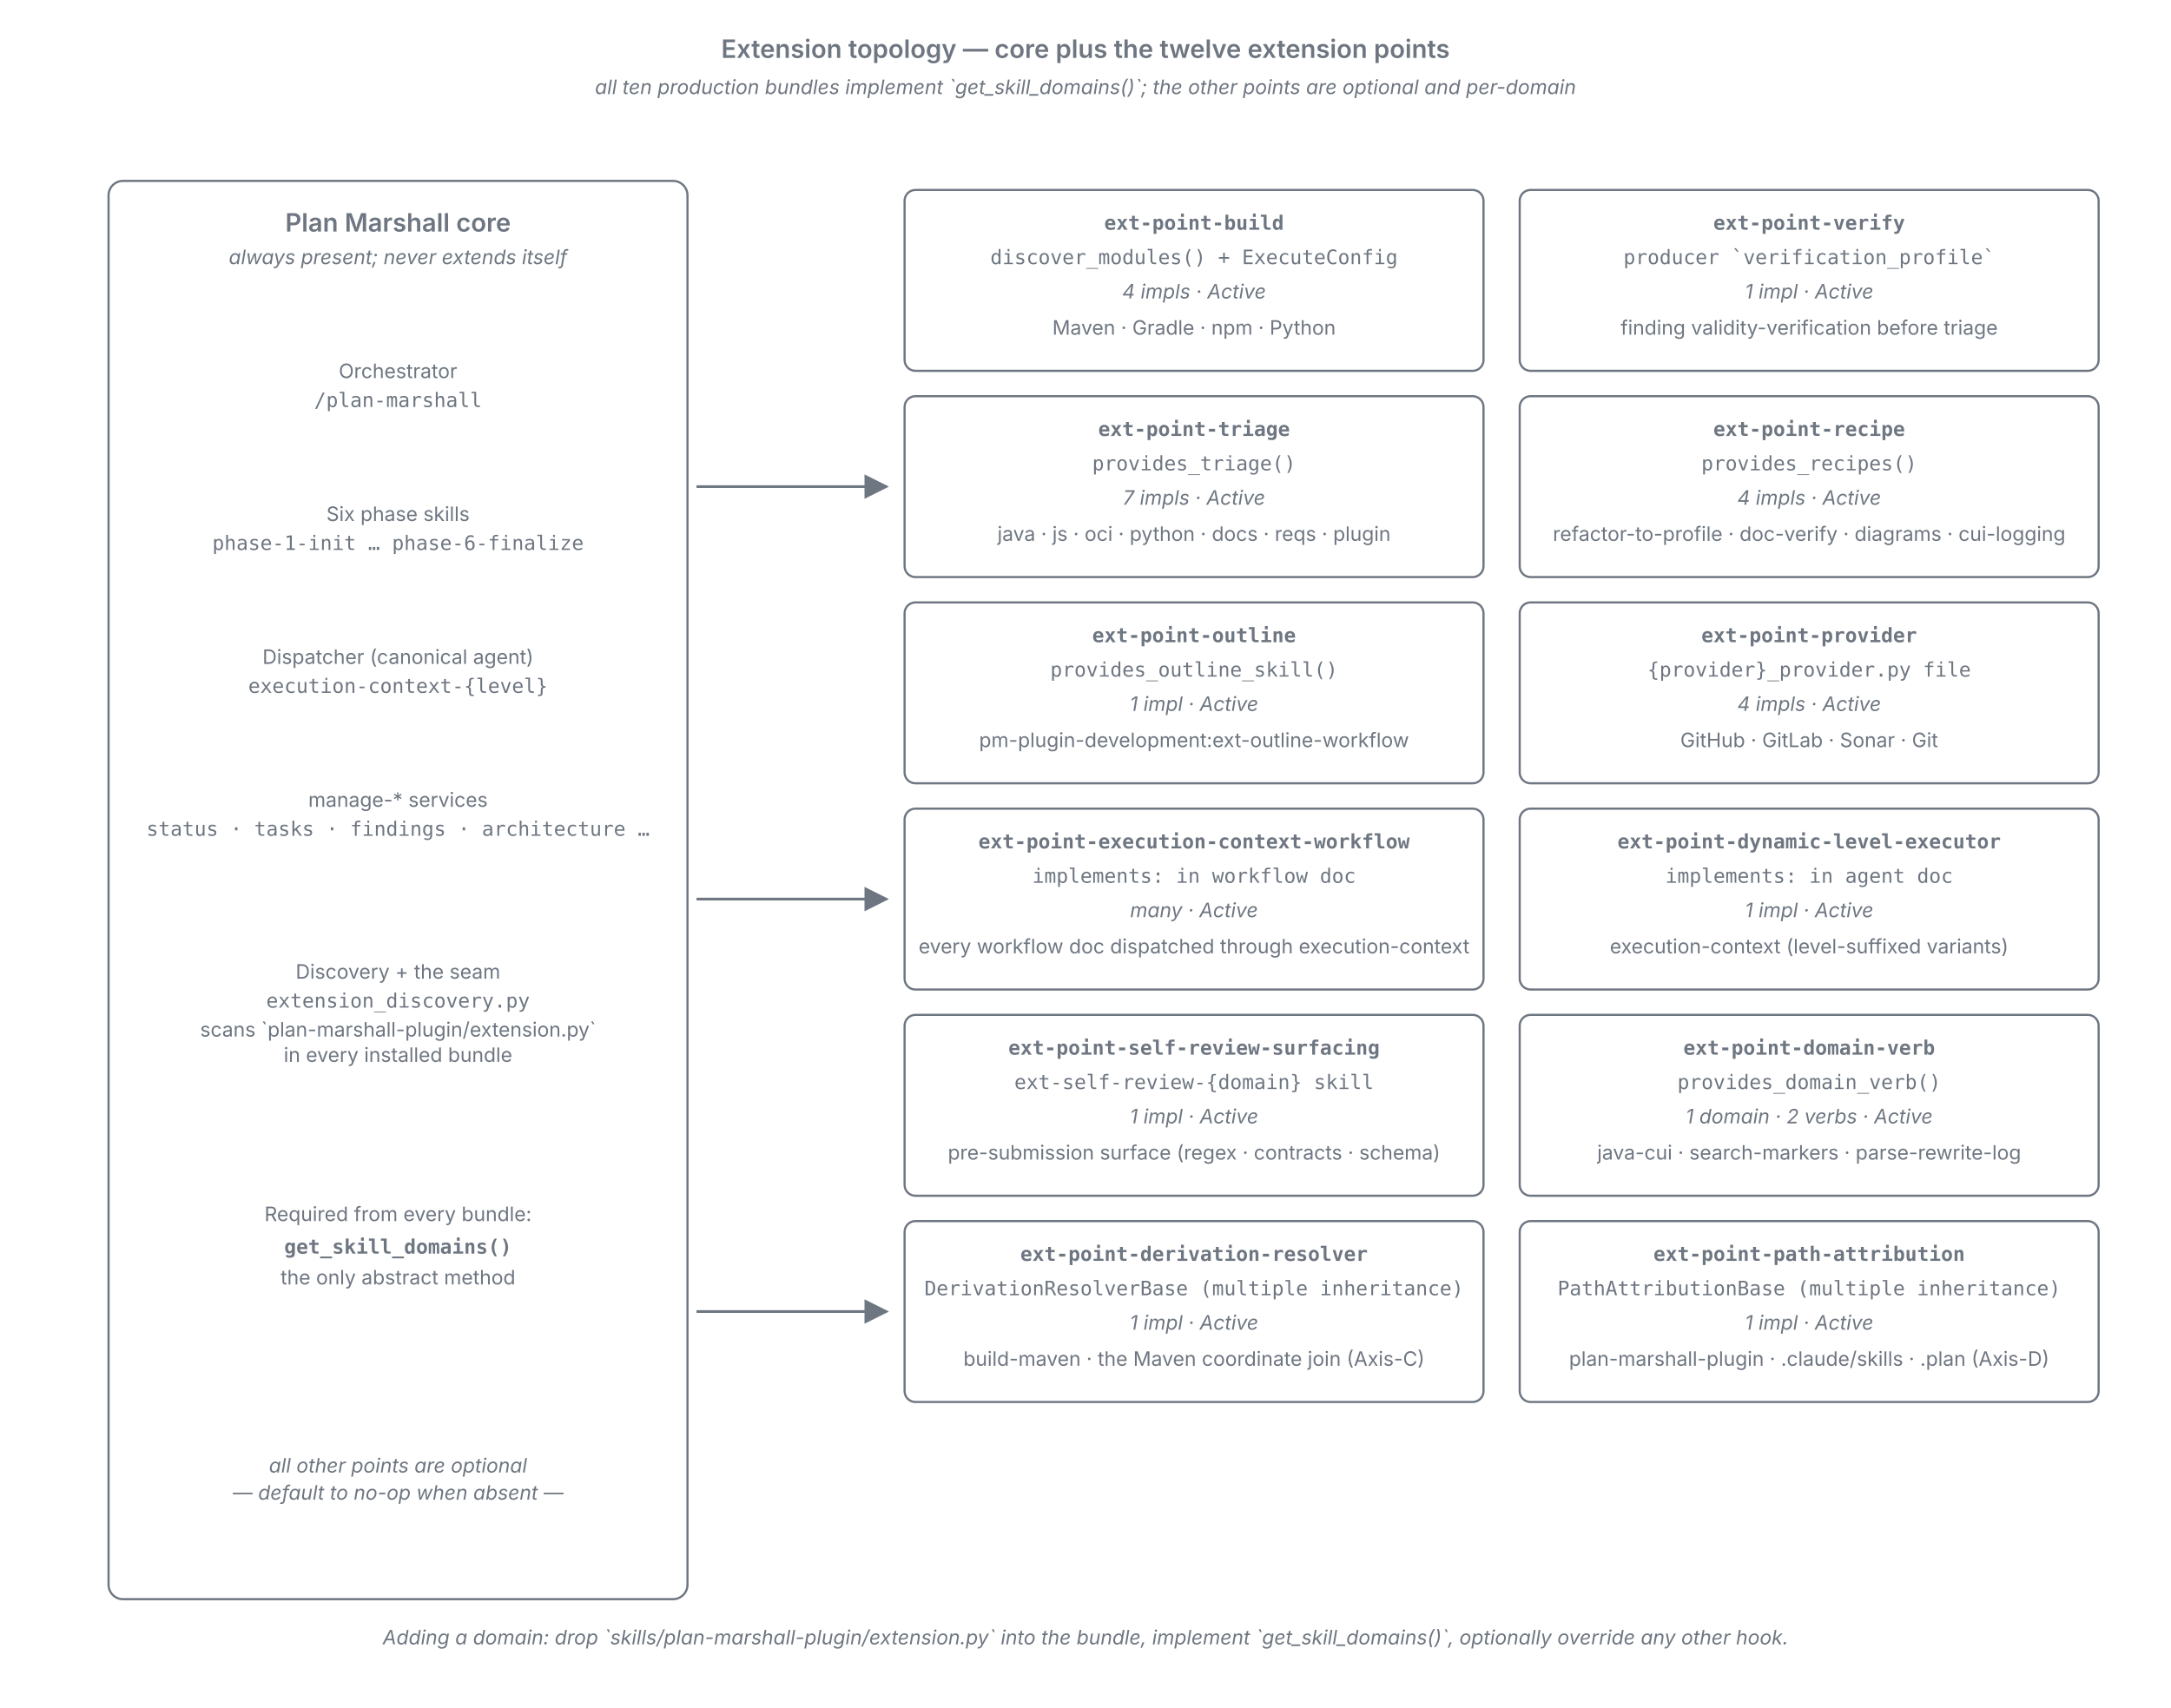
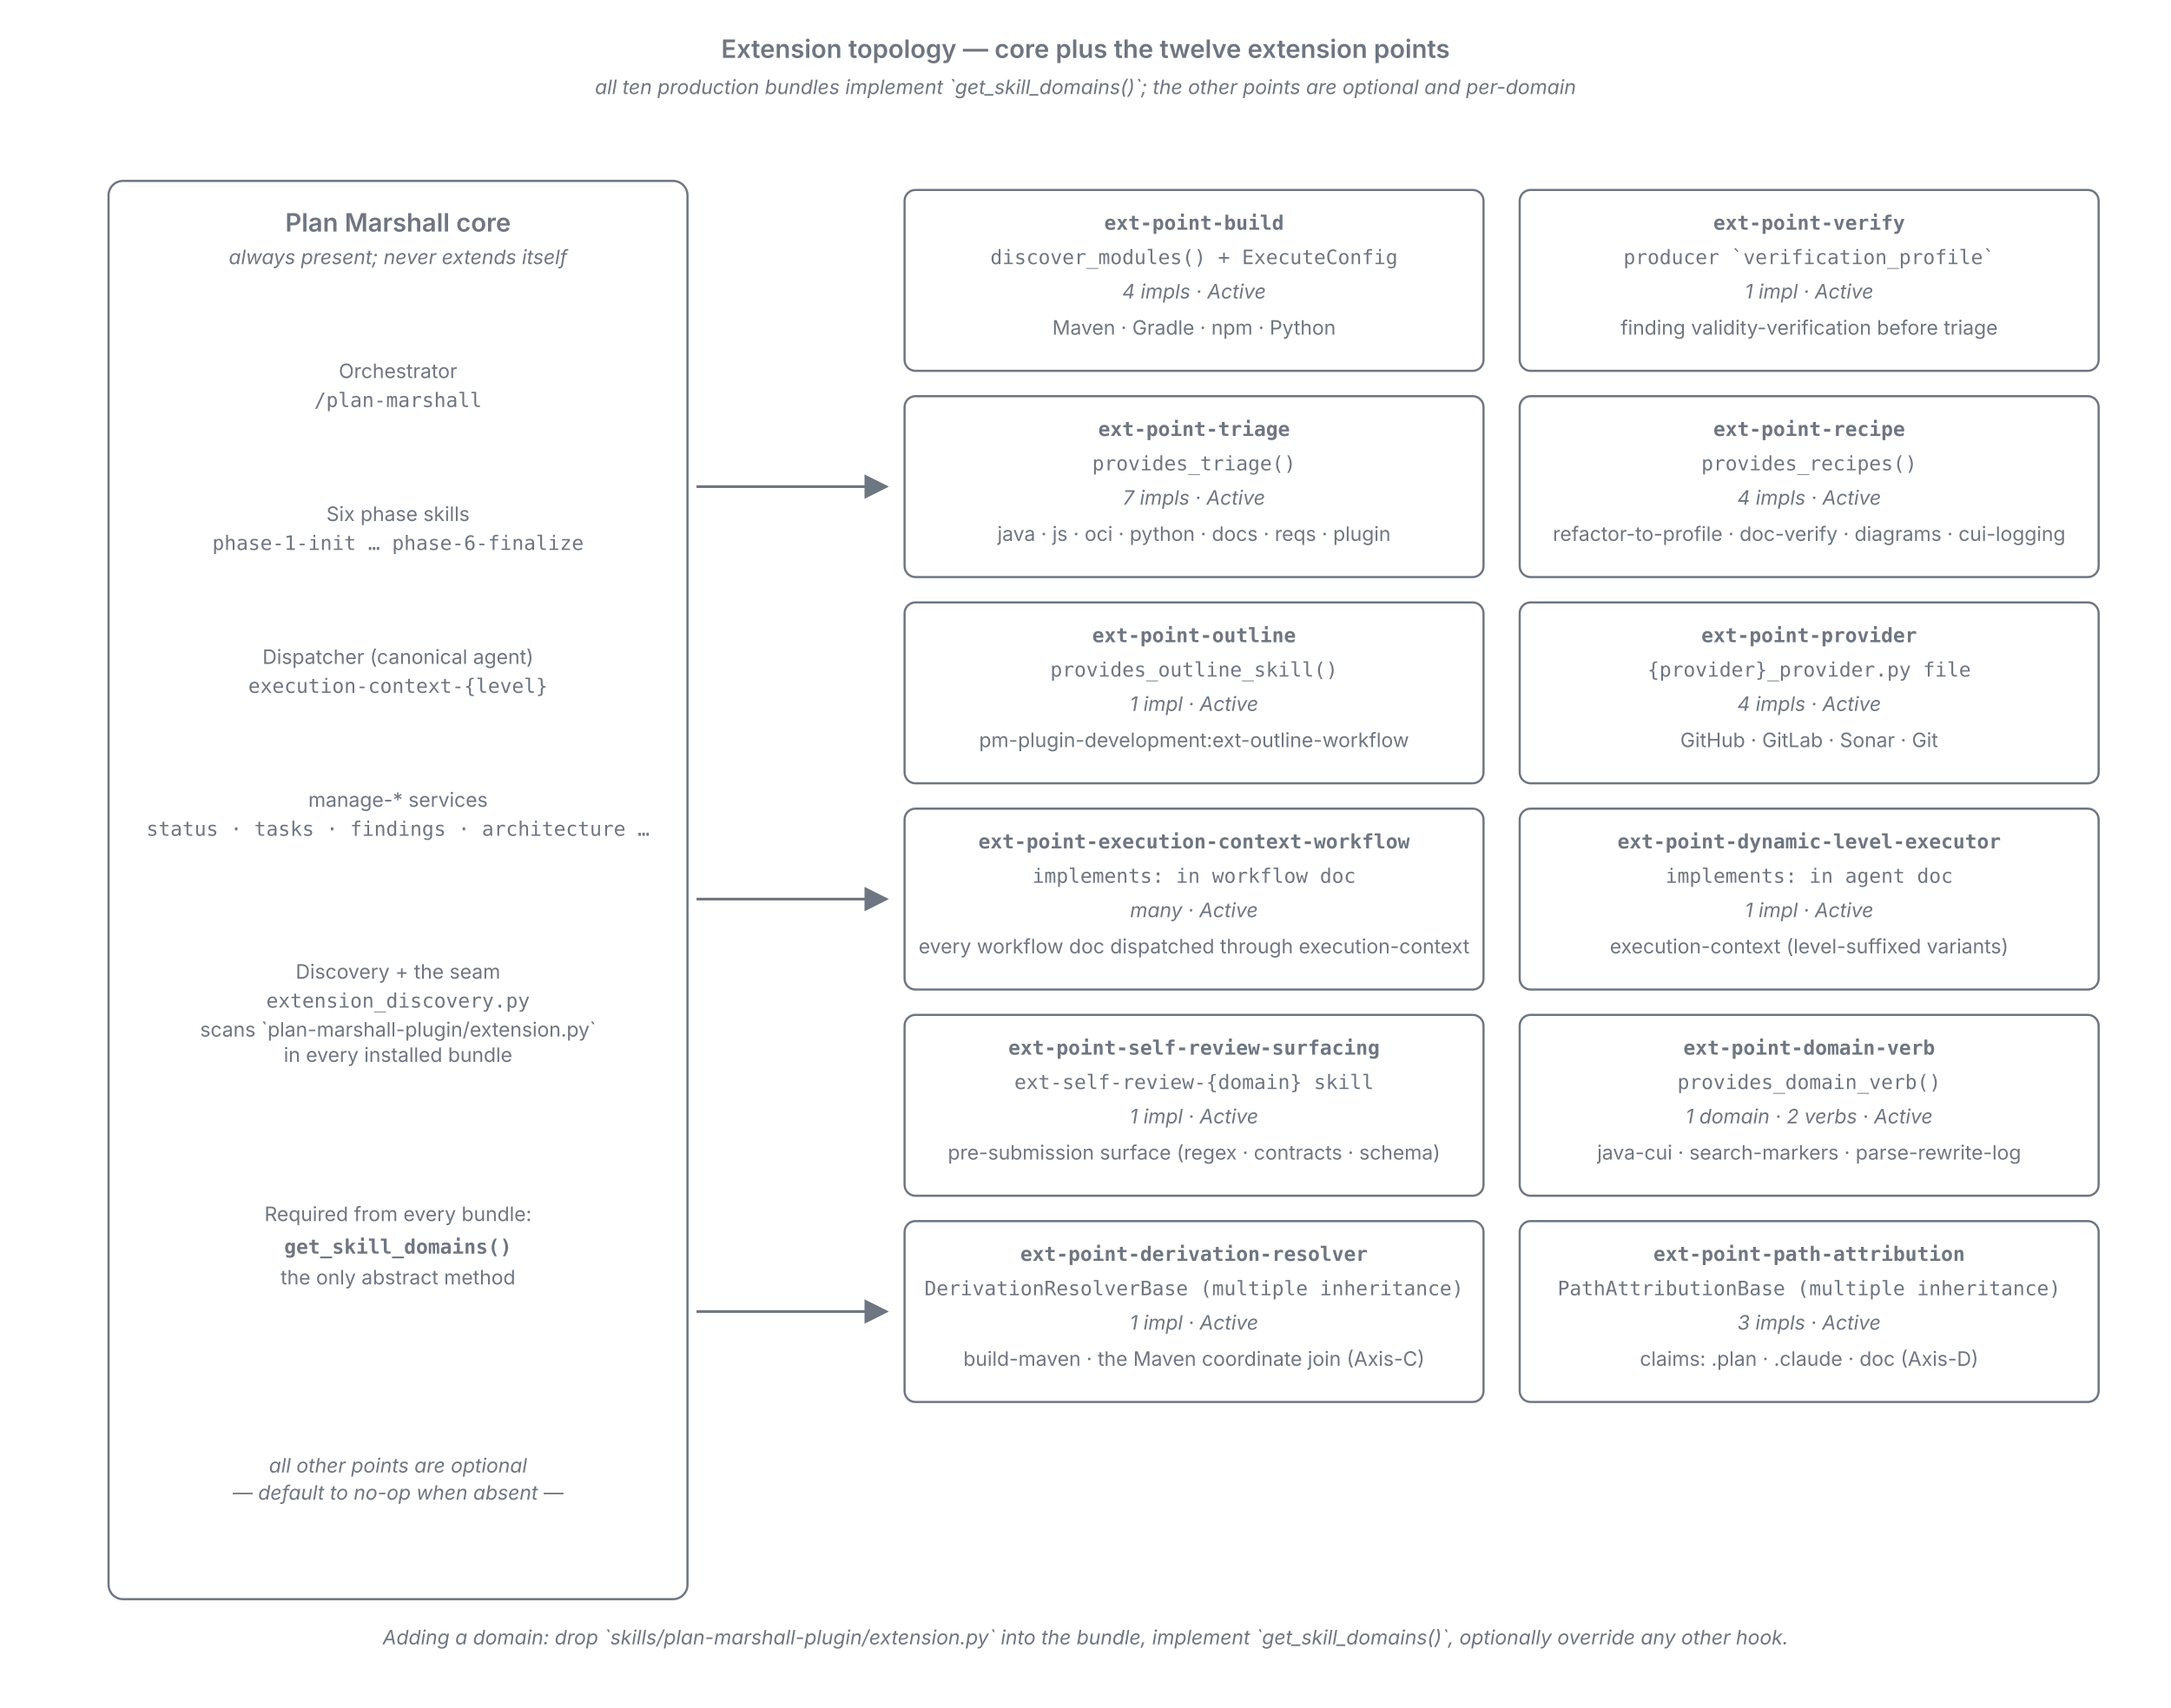
<svg xmlns="http://www.w3.org/2000/svg" viewBox="0 0 1200 944" role="img" aria-labelledby="title desc" font-family="ui-sans-serif, -apple-system, system-ui, 'Segoe UI', sans-serif">
  <defs>
    <marker id="arrow" viewBox="0 0 10 10" refX="9" refY="5" markerWidth="9" markerHeight="9" orient="auto">
      <path d="M0,0 L10,5 L0,10 z" class="arrow-fill" />
    </marker>
    <style>
      .col-header { font-size: 14px; font-weight: 600; fill: #6e7681; text-anchor: middle; }
      .col-sub    { font-size: 11px; fill: #6e7681; text-anchor: middle; font-style: italic; }
      .mono       { font-family: ui-monospace, 'SF Mono', Menlo, Consolas, monospace; font-size: 11px; fill: #6e7681; text-anchor: middle; }
      .axis-lbl   { font-size: 11px; fill: #6e7681; text-anchor: middle; font-style: italic; }
      .item       { font-size: 11px; fill: #6e7681; text-anchor: middle; }
      .stroke     { stroke: #6e7681; stroke-width: 1.2; fill: none; }
      .arrow      { stroke: #6e7681; stroke-width: 1.5; fill: none; }
      .arrow-fill { fill: #6e7681; }
    </style>
  </defs>
  <text x="600" y="32" class="col-header">Extension topology — core plus the twelve extension points</text>
  <text x="600" y="52" class="col-sub">all ten production bundles implement `get_skill_domains()`; the other points are optional and per-domain</text>
  <rect class="stroke" x="60" y="100" width="320" height="784" rx="8" ry="8" />
  <text x="220" y="128" class="col-header">Plan Marshall core</text>
  <text x="220" y="146" class="col-sub">always present; never extends itself</text>
  <text x="220" y="209" class="item">Orchestrator</text>
  <text x="220" y="225" class="mono">/plan-marshall</text>
  <text x="220" y="288" class="item">Six phase skills</text>
  <text x="220" y="304" class="mono">phase-1-init … phase-6-finalize</text>
  <text x="220" y="367" class="item">Dispatcher (canonical agent)</text>
  <text x="220" y="383" class="mono">execution-context-{level}</text>
  <text x="220" y="446" class="item">manage-* services</text>
  <text x="220" y="462" class="mono">status · tasks · findings · architecture …</text>
  <text x="220" y="541" class="item">Discovery + the seam</text>
  <text x="220" y="557" class="mono">extension_discovery.py</text>
  <text x="220" y="573" class="item">scans `plan-marshall-plugin/extension.py`</text>
  <text x="220" y="587" class="item">in every installed bundle</text>
  <text x="220" y="675" class="item">Required from every bundle:</text>
  <text x="220" y="693" class="mono" style="font-weight: 700">get_skill_domains()</text>
  <text x="220" y="710" class="item">the only abstract method</text>
  <text x="220" y="814" class="col-sub">all other points are optional</text>
  <text x="220" y="829" class="col-sub">— default to no-op when absent —</text>
  <line class="arrow" x1="385" y1="269" x2="490" y2="269" marker-end="url(#arrow)" />
  <line class="arrow" x1="385" y1="497" x2="490" y2="497" marker-end="url(#arrow)" />
  <line class="arrow" x1="385" y1="725" x2="490" y2="725" marker-end="url(#arrow)" />
  <rect class="stroke" x="500" y="105" width="320" height="100" rx="6" ry="6" />
  <text x="660" y="127" class="mono" style="font-weight: 700">ext-point-build</text>
  <text x="660" y="146" class="mono">discover_modules() + ExecuteConfig</text>
  <text x="660" y="165" class="col-sub">4 impls · Active</text>
  <text x="660" y="185" class="item">Maven · Gradle · npm · Python</text>
  <rect class="stroke" x="840" y="105" width="320" height="100" rx="6" ry="6" />
  <text x="1000" y="127" class="mono" style="font-weight: 700">ext-point-verify</text>
  <text x="1000" y="146" class="mono">producer `verification_profile`</text>
  <text x="1000" y="165" class="col-sub">1 impl · Active</text>
  <text x="1000" y="185" class="item">finding validity-verification before triage</text>
  <rect class="stroke" x="500" y="219" width="320" height="100" rx="6" ry="6" />
  <text x="660" y="241" class="mono" style="font-weight: 700">ext-point-triage</text>
  <text x="660" y="260" class="mono">provides_triage()</text>
  <text x="660" y="279" class="col-sub">7 impls · Active</text>
  <text x="660" y="299" class="item">java · js · oci · python · docs · reqs · plugin</text>
  <rect class="stroke" x="840" y="219" width="320" height="100" rx="6" ry="6" />
  <text x="1000" y="241" class="mono" style="font-weight: 700">ext-point-recipe</text>
  <text x="1000" y="260" class="mono">provides_recipes()</text>
  <text x="1000" y="279" class="col-sub">4 impls · Active</text>
  <text x="1000" y="299" class="item">refactor-to-profile · doc-verify · diagrams · cui-logging</text>
  <rect class="stroke" x="500" y="333" width="320" height="100" rx="6" ry="6" />
  <text x="660" y="355" class="mono" style="font-weight: 700">ext-point-outline</text>
  <text x="660" y="374" class="mono">provides_outline_skill()</text>
  <text x="660" y="393" class="col-sub">1 impl · Active</text>
  <text x="660" y="413" class="item">pm-plugin-development:ext-outline-workflow</text>
  <rect class="stroke" x="840" y="333" width="320" height="100" rx="6" ry="6" />
  <text x="1000" y="355" class="mono" style="font-weight: 700">ext-point-provider</text>
  <text x="1000" y="374" class="mono">{provider}_provider.py file</text>
  <text x="1000" y="393" class="col-sub">4 impls · Active</text>
  <text x="1000" y="413" class="item">GitHub · GitLab · Sonar · Git</text>
  <rect class="stroke" x="500" y="447" width="320" height="100" rx="6" ry="6" />
  <text x="660" y="469" class="mono" style="font-weight: 700">ext-point-execution-context-workflow</text>
  <text x="660" y="488" class="mono">implements: in workflow doc</text>
  <text x="660" y="507" class="col-sub">many · Active</text>
  <text x="660" y="527" class="item">every workflow doc dispatched through execution-context</text>
  <rect class="stroke" x="840" y="447" width="320" height="100" rx="6" ry="6" />
  <text x="1000" y="469" class="mono" style="font-weight: 700">ext-point-dynamic-level-executor</text>
  <text x="1000" y="488" class="mono">implements: in agent doc</text>
  <text x="1000" y="507" class="col-sub">1 impl · Active</text>
  <text x="1000" y="527" class="item">execution-context (level-suffixed variants)</text>
  <rect class="stroke" x="500" y="561" width="320" height="100" rx="6" ry="6" />
  <text x="660" y="583" class="mono" style="font-weight: 700">ext-point-self-review-surfacing</text>
  <text x="660" y="602" class="mono">ext-self-review-{domain} skill</text>
  <text x="660" y="621" class="col-sub">1 impl · Active</text>
  <text x="660" y="641" class="item">pre-submission surface (regex · contracts · schema)</text>
  <rect class="stroke" x="840" y="561" width="320" height="100" rx="6" ry="6" />
  <text x="1000" y="583" class="mono" style="font-weight: 700">ext-point-domain-verb</text>
  <text x="1000" y="602" class="mono">provides_domain_verb()</text>
  <text x="1000" y="621" class="col-sub">1 domain · 2 verbs · Active</text>
  <text x="1000" y="641" class="item">java-cui · search-markers · parse-rewrite-log</text>
  <rect class="stroke" x="500" y="675" width="320" height="100" rx="6" ry="6" />
  <text x="660" y="697" class="mono" style="font-weight: 700">ext-point-derivation-resolver</text>
  <text x="660" y="716" class="mono">DerivationResolverBase (multiple inheritance)</text>
  <text x="660" y="735" class="col-sub">1 impl · Active</text>
  <text x="660" y="755" class="item">build-maven · the Maven coordinate join (Axis-C)</text>
  <rect class="stroke" x="840" y="675" width="320" height="100" rx="6" ry="6" />
  <text x="1000" y="697" class="mono" style="font-weight: 700">ext-point-path-attribution</text>
  <text x="1000" y="716" class="mono">PathAttributionBase (multiple inheritance)</text>
-   <text x="1000" y="735" class="col-sub">1 impl · Active</text>
-   <text x="1000" y="755" class="item">plan-marshall-plugin · .claude/skills · .plan (Axis-D)</text>
+   <text x="1000" y="735" class="col-sub">3 impls · Active</text>
+   <text x="1000" y="755" class="item">claims: .plan · .claude · doc (Axis-D)</text>
  <text x="600" y="909" class="col-sub">Adding a domain: drop `skills/plan-marshall-plugin/extension.py` into the bundle, implement `get_skill_domains()`, optionally override any other hook.</text>
</svg>
